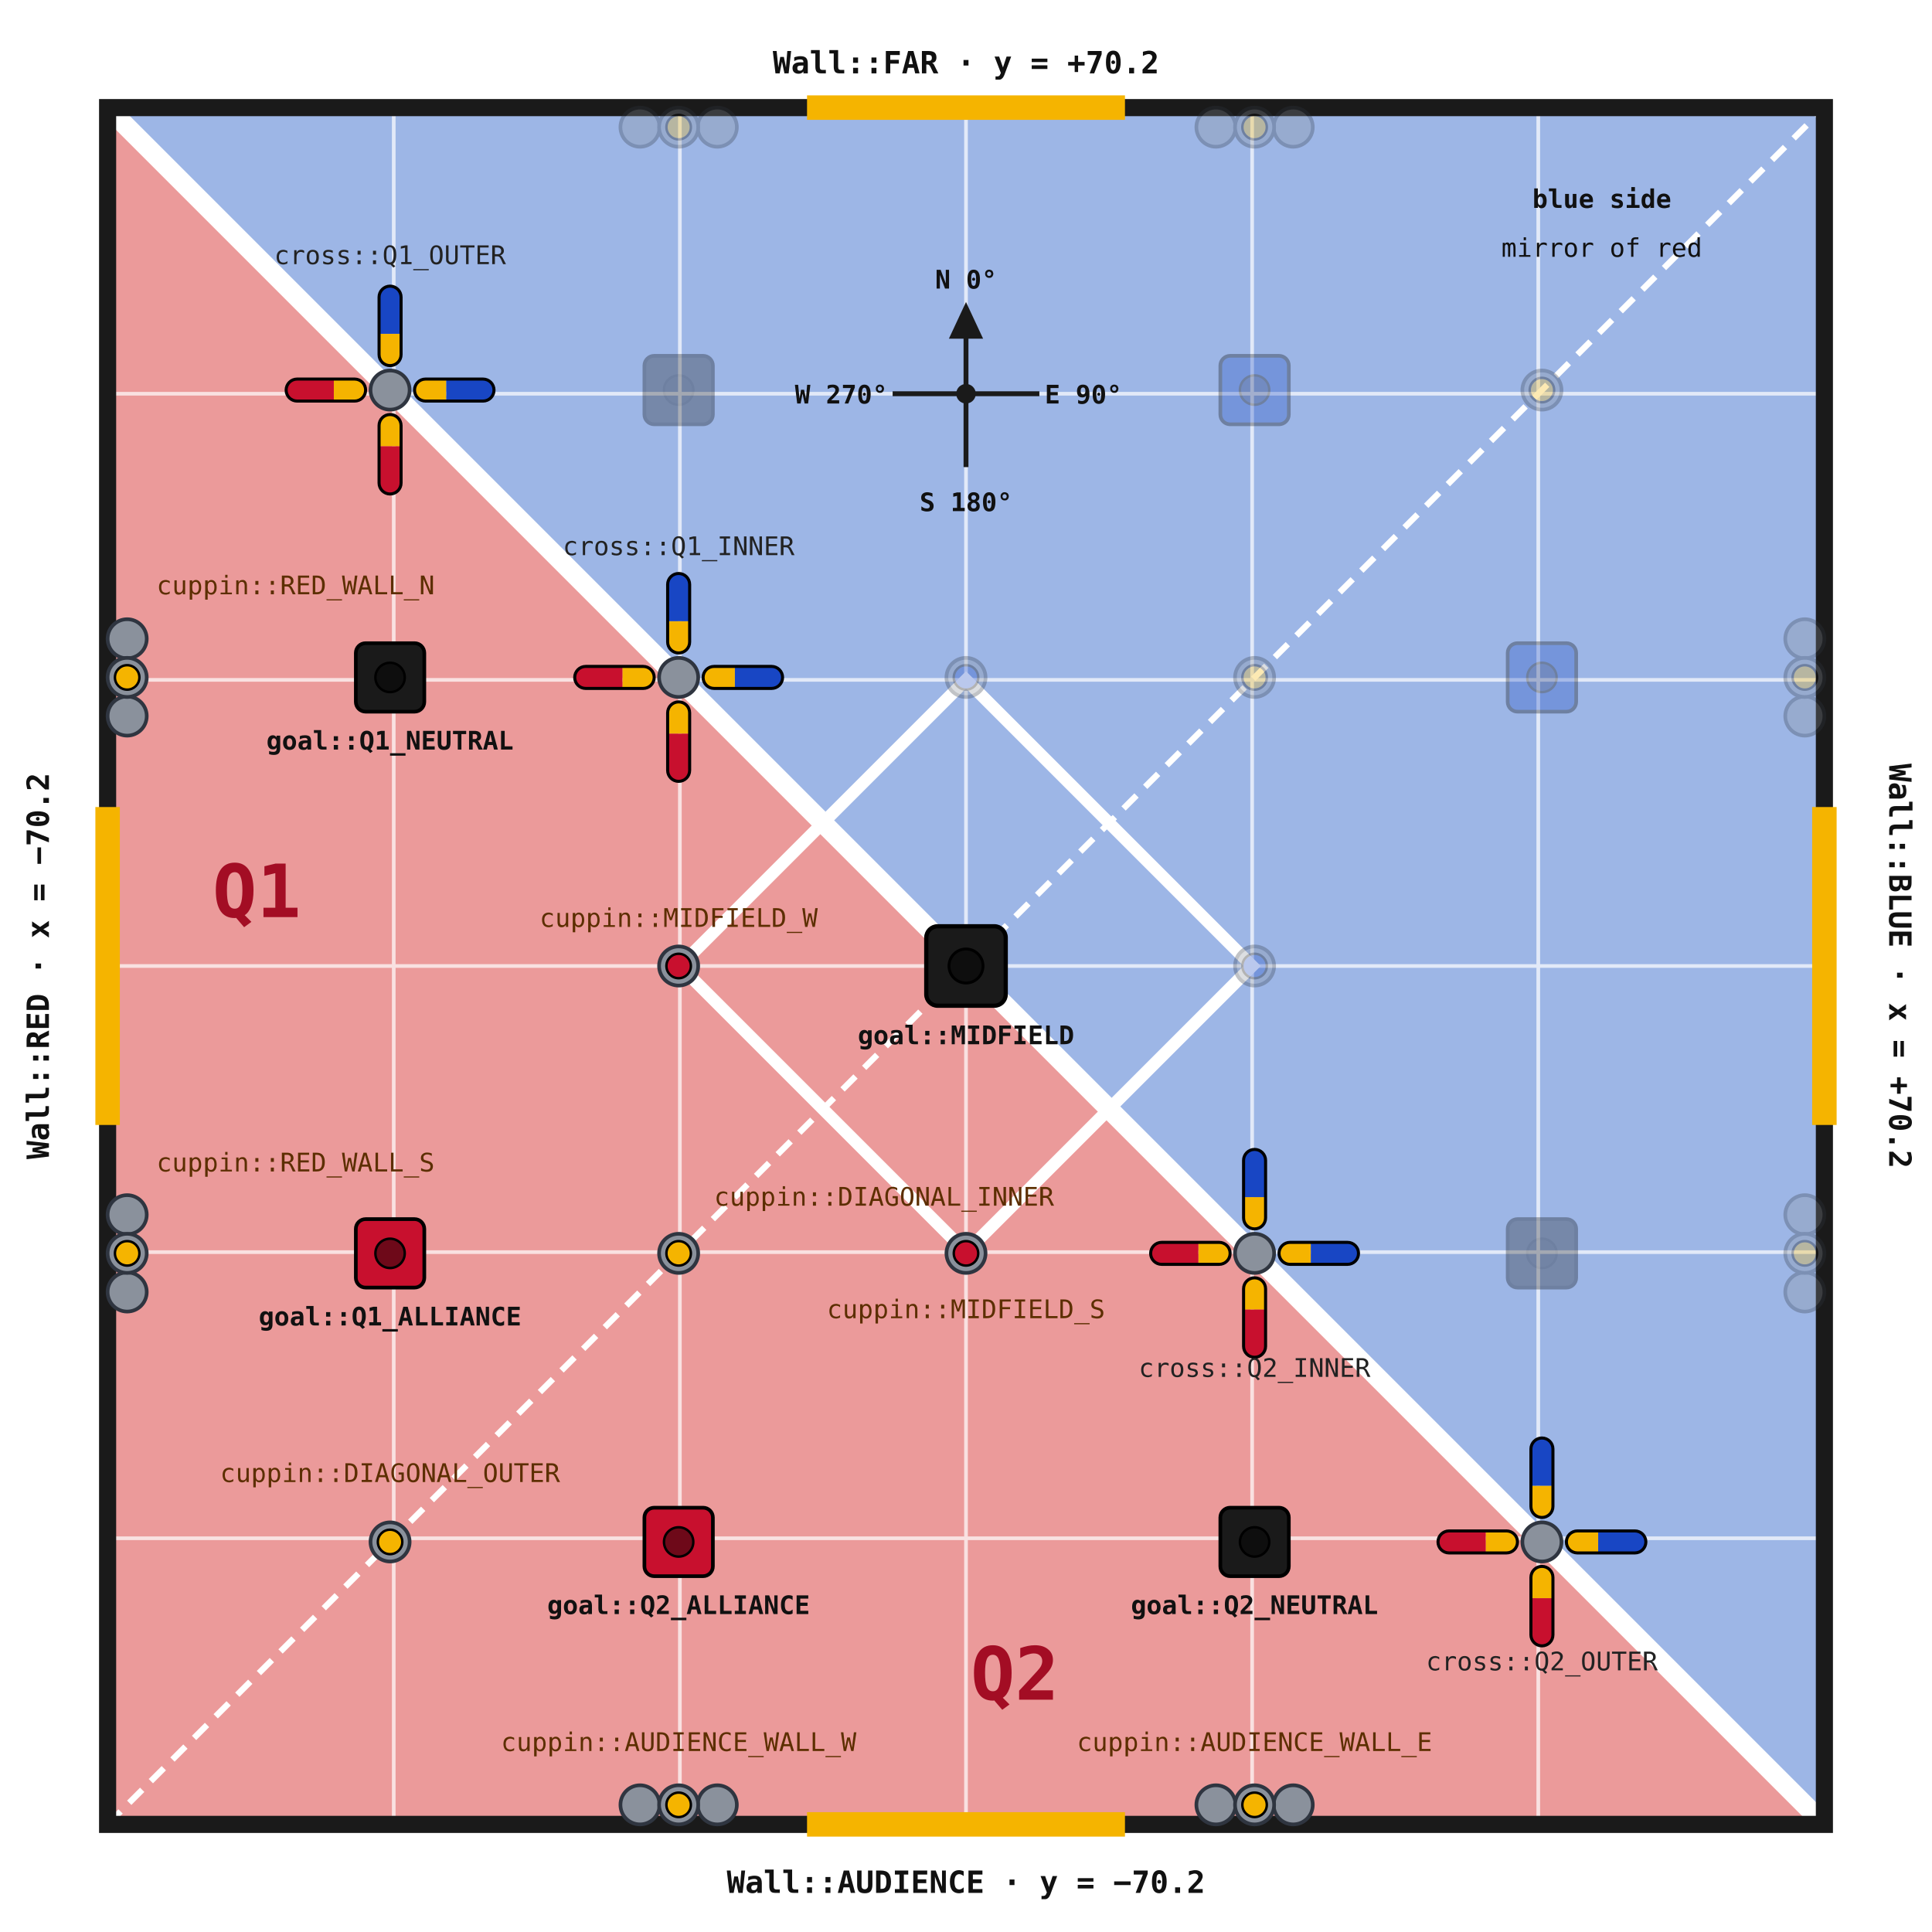
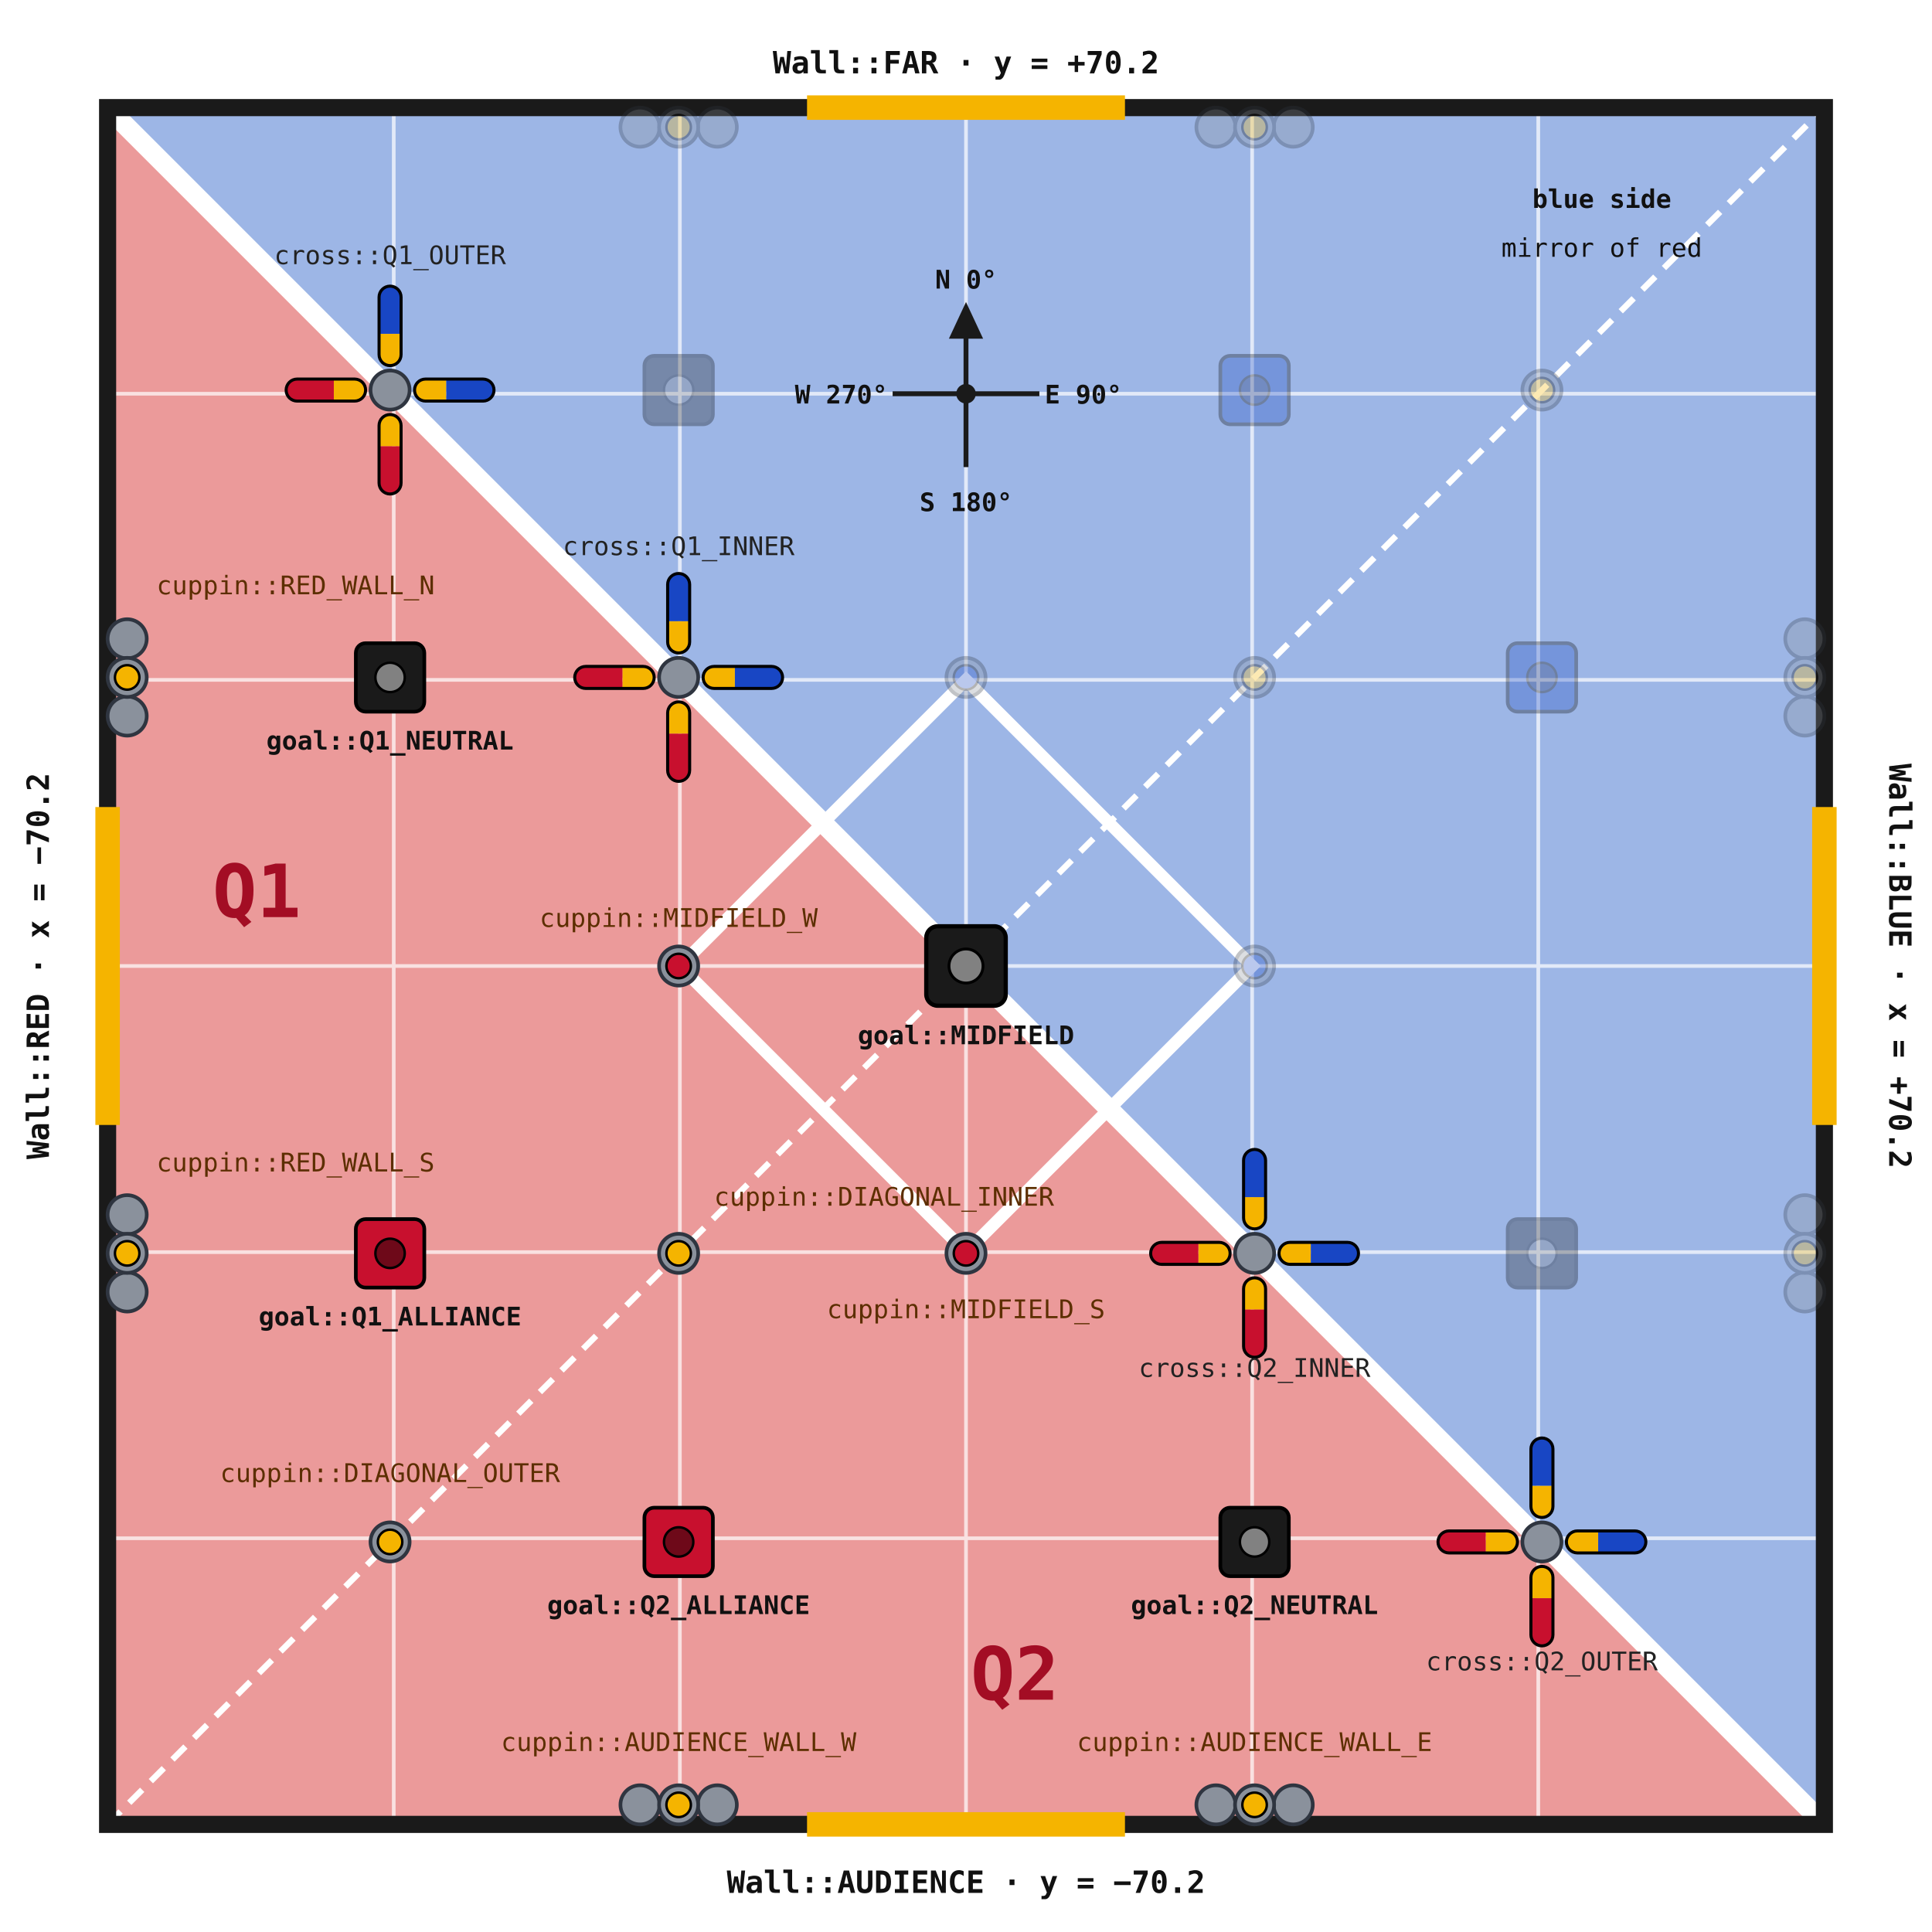
<svg xmlns="http://www.w3.org/2000/svg" xmlns:xlink="http://www.w3.org/1999/xlink" viewBox="-79 -79 158 158" width="790" height="790">
  <style>
  text { font-family: ui-monospace, "SF Mono", Menlo, Consolas, monospace; font-size: 2.1px; fill: #111; }
  .goal   { font-weight: bold; }
  .cuppin { fill: #5c2e00; }
  .cross  { fill: #222; }
  .wall   { font-size: 2.5px; font-weight: bold; }
  .quad   { font-size: 6px; font-weight: bold; fill: #a30d24; }
  .grid   { stroke: #fff; stroke-width: 0.3; stroke-opacity: 0.7; }
</style>
  <defs>
    <g id="goal">
      <rect x="-2.8" y="-2.8" width="5.6" height="5.6" rx="0.8" stroke="#000" stroke-width="0.3" />
-       <circle r="1.2" fill="#000" fill-opacity="0.45" stroke="#000" stroke-width="0.2" />
+       <circle r="1.2" fill="currentColor" fill-opacity="0.45" stroke="#000" stroke-width="0.2" />
    </g>
    <circle id="cup" r="1.6" fill="#8a919c" stroke="#2f3540" stroke-width="0.3" />
    <g id="cuppin">
      <use xlink:href="#cup" />
      <circle r="1.0" stroke="#000" stroke-width="0.2" />
    </g>
    <g id="pin">
      <path d="M4.6 -0.9H2.9A0.9 0.9 0 0 0 2.9 0.9H4.6Z" fill="#f5b400" />
      <path d="M4.6 -0.9H7.6A0.9 0.9 0 0 1 7.6 0.9H4.6Z" />
      <path d="M2.9 -0.9H7.6A0.9 0.9 0 0 1 7.6 0.9H2.9A0.9 0.9 0 0 1 2.9 -0.9Z" fill="none" stroke="#000" stroke-width="0.25" />
    </g>
    <g id="cross">
      <use xlink:href="#pin" fill="#1846c4" />
      <use xlink:href="#pin" fill="#1846c4" transform="rotate(-90)" />
      <use xlink:href="#pin" fill="#c8102e" transform="rotate(180)" />
      <use xlink:href="#pin" fill="#c8102e" transform="rotate(90)" />
      <use xlink:href="#cup" />
    </g>
  </defs>
  <rect x="-79" y="-79" width="158" height="158" fill="#fff" />
  <polygon points="-70.2,70.2 70.2,70.2 -70.2,-70.2" fill="#eb9a9a" />
  <polygon points="70.2,-70.2 70.2,70.2 -70.2,-70.2" fill="#9db6e6" />
  <path class="grid" d="M-46.8 -70.2V70.2M-23.4 -70.2V70.2M0 -70.2V70.2M23.4 -70.2V70.2M46.8 -70.2V70.2M-70.2 -46.8H70.2M-70.2 -23.4H70.2M-70.2 0H70.2M-70.2 23.4H70.2M-70.2 46.8H70.2" />
  <line x1="-70.2" y1="-70.2" x2="70.2" y2="70.2" stroke="#fff" stroke-width="1.6" />
  <line x1="-70.2" y1="70.2" x2="70.2" y2="-70.2" stroke="#fff" stroke-width="0.5" stroke-dasharray="1.5 1" />
  <polygon points="-23.4,0 0,-23.4 23.4,0 0,23.4" fill="none" stroke="#fff" stroke-width="1" />
  <rect x="-70.2" y="-70.2" width="140.4" height="140.4" fill="none" stroke="#1a1a1a" stroke-width="1.4" />
  <path d="M-70.2 -13V13M70.2 -13V13M-13 70.2H13M-13 -70.2H13" stroke="#f5b400" stroke-width="2" />
  <g opacity="0.3">
    <use xlink:href="#goal" x="47.1" y="-23.6" fill="#1846c4" />
    <use xlink:href="#goal" x="23.6" y="-47.1" fill="#1846c4" />
-     <use xlink:href="#goal" x="47.1" y="23.5" fill="#1a1a1a" />
-     <use xlink:href="#goal" x="-23.5" y="-47.1" fill="#1a1a1a" />
+     <use xlink:href="#goal" x="47.1" y="23.5" fill="#1a1a1a" color="#fff" />
+     <use xlink:href="#goal" x="-23.5" y="-47.1" fill="#1a1a1a" color="#fff" />
    <use xlink:href="#cup" x="68.6" y="-20.44" />
    <use xlink:href="#cup" x="68.6" y="-26.76" />
    <use xlink:href="#cuppin" x="68.6" y="-23.6" fill="#f5b400" />
    <use xlink:href="#cup" x="68.6" y="26.66" />
    <use xlink:href="#cup" x="68.6" y="20.34" />
    <use xlink:href="#cuppin" x="68.6" y="23.5" fill="#f5b400" />
    <use xlink:href="#cup" x="20.44" y="-68.6" />
    <use xlink:href="#cup" x="26.76" y="-68.6" />
    <use xlink:href="#cuppin" x="23.6" y="-68.6" fill="#f5b400" />
    <use xlink:href="#cup" x="-26.66" y="-68.6" />
    <use xlink:href="#cup" x="-20.34" y="-68.6" />
    <use xlink:href="#cuppin" x="-23.5" y="-68.6" fill="#f5b400" />
    <use xlink:href="#cuppin" x="23.6" y="-23.6" fill="#f5b400" />
    <use xlink:href="#cuppin" x="47.1" y="-47.1" fill="#f5b400" />
    <use xlink:href="#cuppin" x="23.6" y="0" fill="#1846c4" />
    <use xlink:href="#cuppin" x="0" y="-23.6" fill="#1846c4" />
  </g>
  <use xlink:href="#goal" x="-47.1" y="23.5" fill="#c8102e" />
  <use xlink:href="#goal" x="-23.5" y="47.1" fill="#c8102e" />
-   <use xlink:href="#goal" x="-47.1" y="-23.6" fill="#1a1a1a" />
-   <use xlink:href="#goal" x="23.6" y="47.1" fill="#1a1a1a" />
-   <use xlink:href="#goal" transform="scale(1.16)" fill="#1a1a1a" />
+   <use xlink:href="#goal" x="-47.1" y="-23.6" fill="#1a1a1a" color="#fff" />
+   <use xlink:href="#goal" x="23.6" y="47.1" fill="#1a1a1a" color="#fff" />
+   <use xlink:href="#goal" transform="scale(1.16)" fill="#1a1a1a" color="#fff" />
  <use xlink:href="#cup" x="-68.6" y="26.66" />
  <use xlink:href="#cup" x="-68.6" y="20.34" />
  <use xlink:href="#cuppin" x="-68.6" y="23.5" fill="#f5b400" />
  <use xlink:href="#cup" x="-68.6" y="-20.44" />
  <use xlink:href="#cup" x="-68.6" y="-26.76" />
  <use xlink:href="#cuppin" x="-68.6" y="-23.6" fill="#f5b400" />
  <use xlink:href="#cup" x="-26.66" y="68.6" />
  <use xlink:href="#cup" x="-20.34" y="68.6" />
  <use xlink:href="#cuppin" x="-23.5" y="68.6" fill="#f5b400" />
  <use xlink:href="#cup" x="20.44" y="68.6" />
  <use xlink:href="#cup" x="26.76" y="68.6" />
  <use xlink:href="#cuppin" x="23.6" y="68.6" fill="#f5b400" />
  <use xlink:href="#cuppin" x="-23.5" y="23.5" fill="#f5b400" />
  <use xlink:href="#cuppin" x="-47.1" y="47.1" fill="#f5b400" />
  <use xlink:href="#cuppin" x="-23.5" y="0" fill="#c8102e" />
  <use xlink:href="#cuppin" x="0" y="23.5" fill="#c8102e" />
  <use xlink:href="#cross" x="-23.5" y="-23.6" />
  <use xlink:href="#cross" x="-47.1" y="-47.1" />
  <use xlink:href="#cross" x="23.6" y="23.5" />
  <use xlink:href="#cross" x="47.1" y="47.1" />
  <g text-anchor="middle">
    <text class="goal" x="-47.1" y="29.4">goal::Q1_ALLIANCE</text>
    <text class="goal" x="-47.1" y="-17.7">goal::Q1_NEUTRAL</text>
    <text class="goal" x="-23.5" y="53">goal::Q2_ALLIANCE</text>
    <text class="goal" x="23.6" y="53">goal::Q2_NEUTRAL</text>
    <text class="goal" x="0" y="6.4">goal::MIDFIELD</text>
    <text class="cuppin" x="-23.5" y="64.2">cuppin::AUDIENCE_WALL_W</text>
    <text class="cuppin" x="23.6" y="64.2">cuppin::AUDIENCE_WALL_E</text>
    <text class="cuppin" x="-47.1" y="42.2">cuppin::DIAGONAL_OUTER</text>
    <text class="cuppin" x="-23.5" y="-3.2">cuppin::MIDFIELD_W</text>
    <text class="cuppin" x="0" y="28.8">cuppin::MIDFIELD_S</text>
    <text class="cross" x="-23.5" y="-33.6">cross::Q1_INNER</text>
    <text class="cross" x="-47.1" y="-57.4">cross::Q1_OUTER</text>
    <text class="cross" x="23.6" y="33.6">cross::Q2_INNER</text>
    <text class="cross" x="47.1" y="57.6">cross::Q2_OUTER</text>
  </g>
  <text class="cuppin" x="-66.2" y="16.8">cuppin::RED_WALL_S</text>
  <text class="cuppin" x="-66.2" y="-30.4">cuppin::RED_WALL_N</text>
  <text class="cuppin" x="-20.6" y="19.6">cuppin::DIAGONAL_INNER</text>
  <text class="quad" x="-58" y="-4" text-anchor="middle">Q1</text>
  <text class="quad" x="4" y="60" text-anchor="middle">Q2</text>
  <text x="52" y="-62" text-anchor="middle" font-size="3" font-weight="bold" fill="#0f2f8a">blue side</text>
  <text x="52" y="-58" text-anchor="middle" fill="#0f2f8a">mirror of red</text>
  <g transform="translate(0 -46.8)" text-anchor="middle" font-size="2.2" font-weight="bold">
    <path d="M0 -6V6M-6 0H6" stroke="#1a1a1a" stroke-width="0.4" />
    <path d="M0 -7.5L-1.4 -4.5H1.4Z" fill="#1a1a1a" />
    <circle r="0.8" fill="#1a1a1a" />
    <text y="-8.6">N 0°</text>
    <text x="9.6" y="0.8">E 90°</text>
    <text y="9.6">S 180°</text>
    <text x="-10.2" y="0.8">W 270°</text>
  </g>
  <text class="wall" x="-75" y="0" text-anchor="middle" fill="#c8102e" transform="rotate(-90 -75 0)">Wall::RED · x = −70.2</text>
  <text class="wall" x="75.5" y="0" text-anchor="middle" fill="#1846c4" transform="rotate(90 75.5 0)">Wall::BLUE · x = +70.2</text>
  <text class="wall" x="0" y="-73" text-anchor="middle">Wall::FAR · y = +70.2</text>
  <text class="wall" x="0" y="75.8" text-anchor="middle">Wall::AUDIENCE · y = −70.2</text>
</svg>
